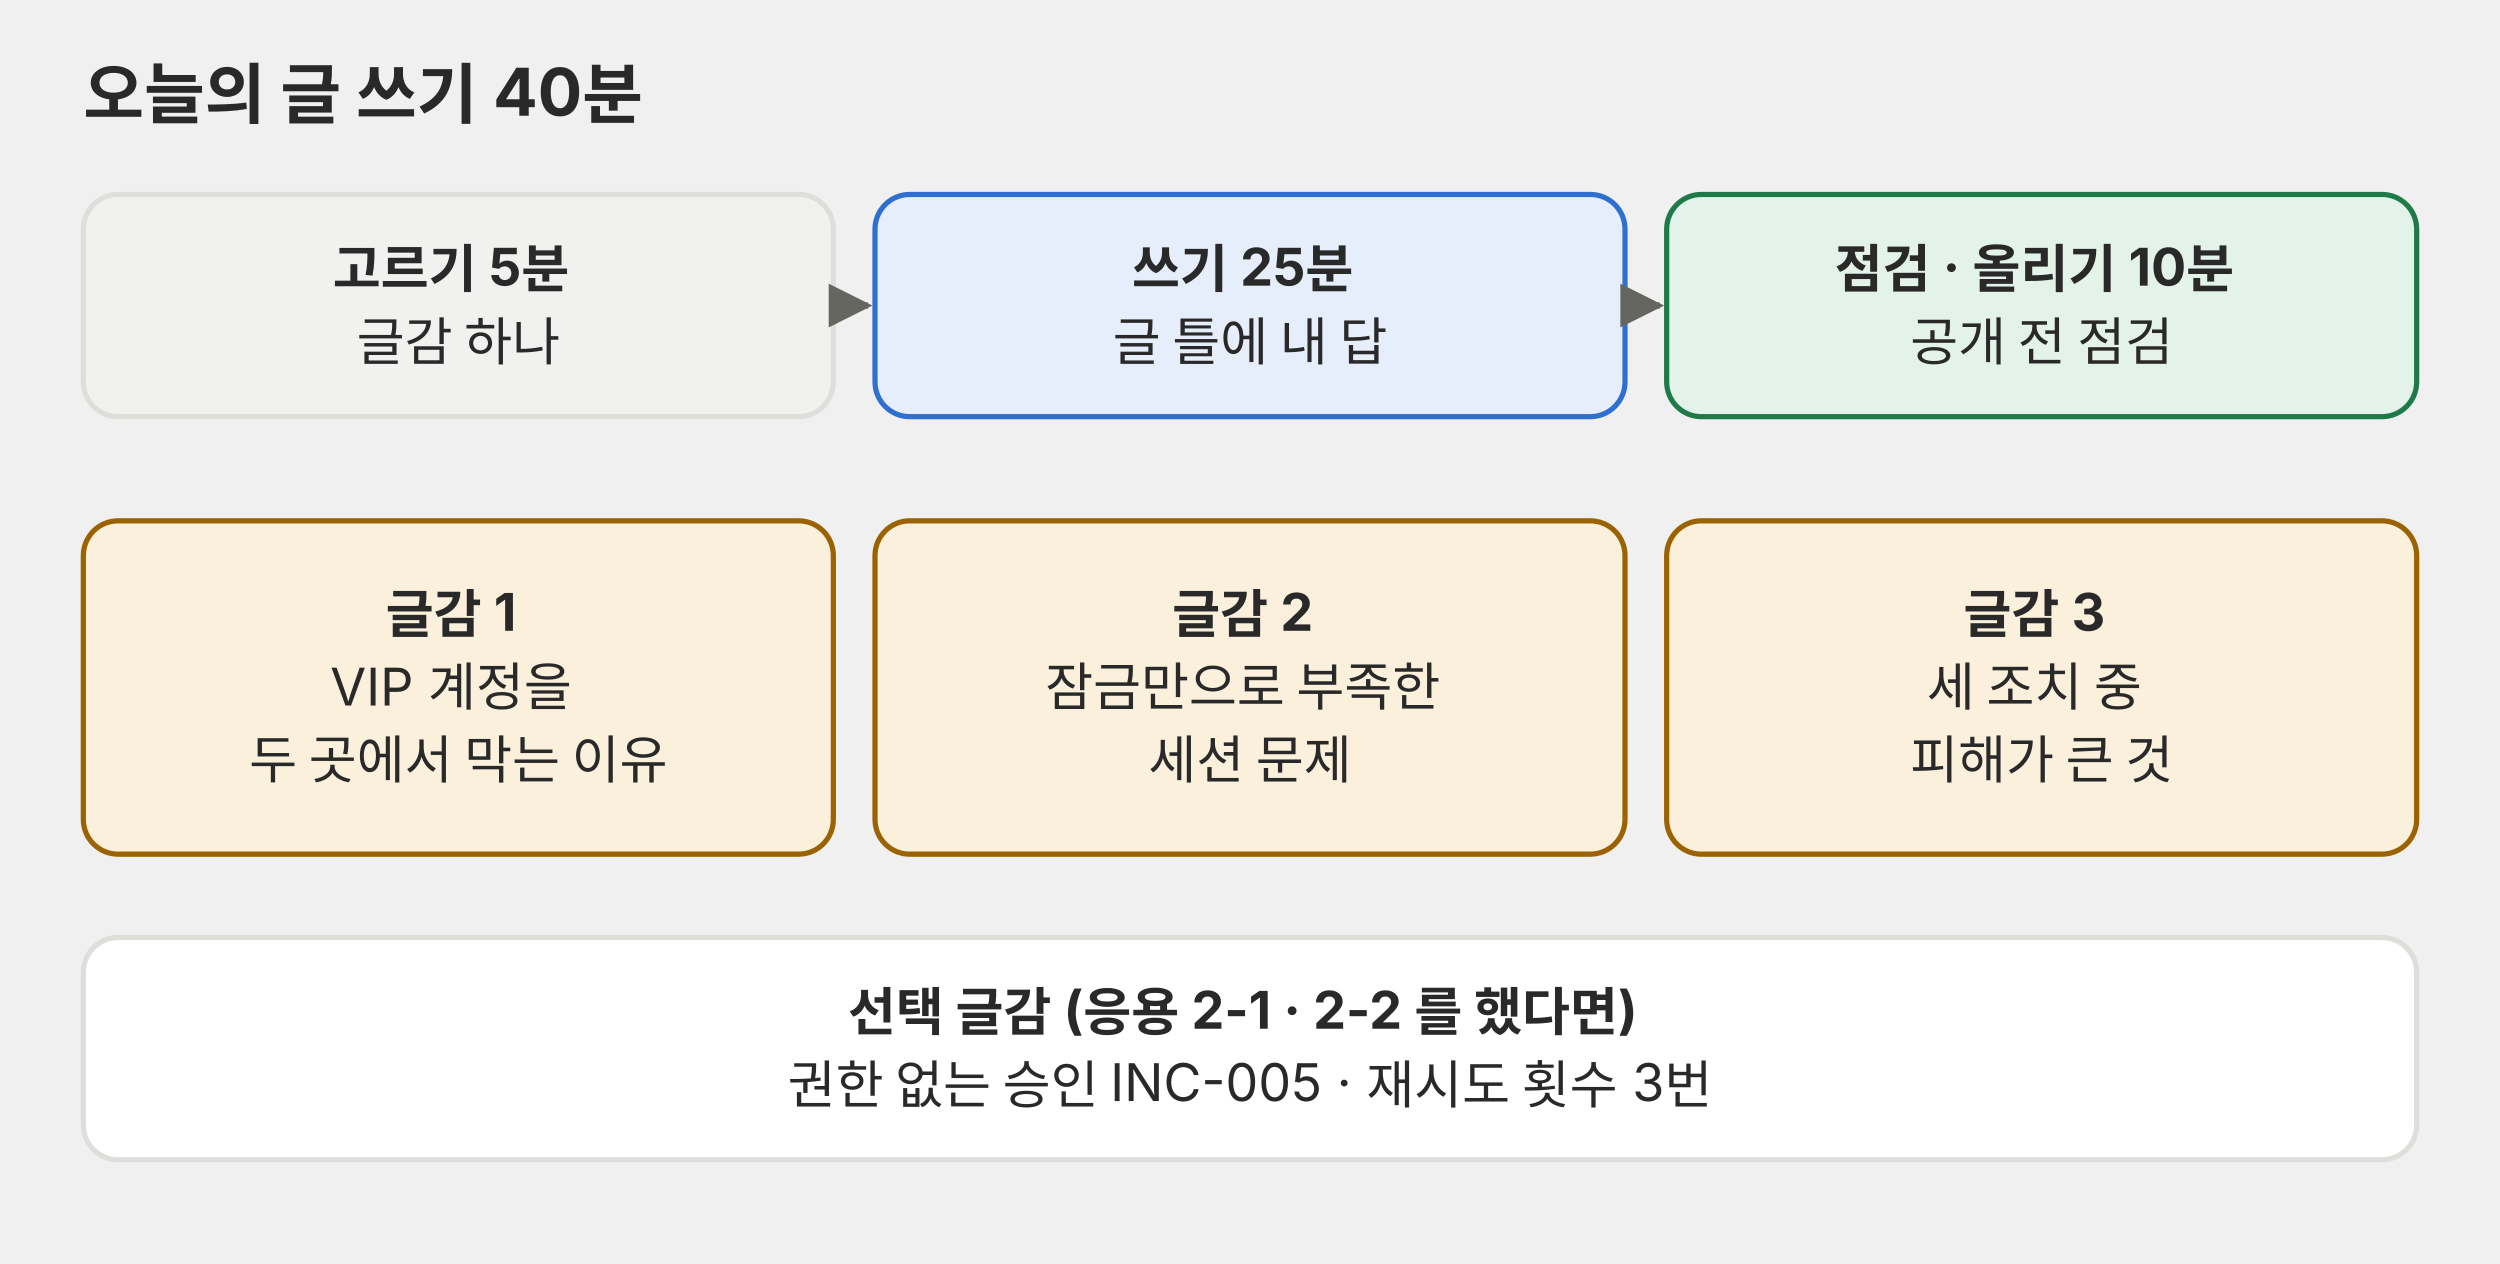
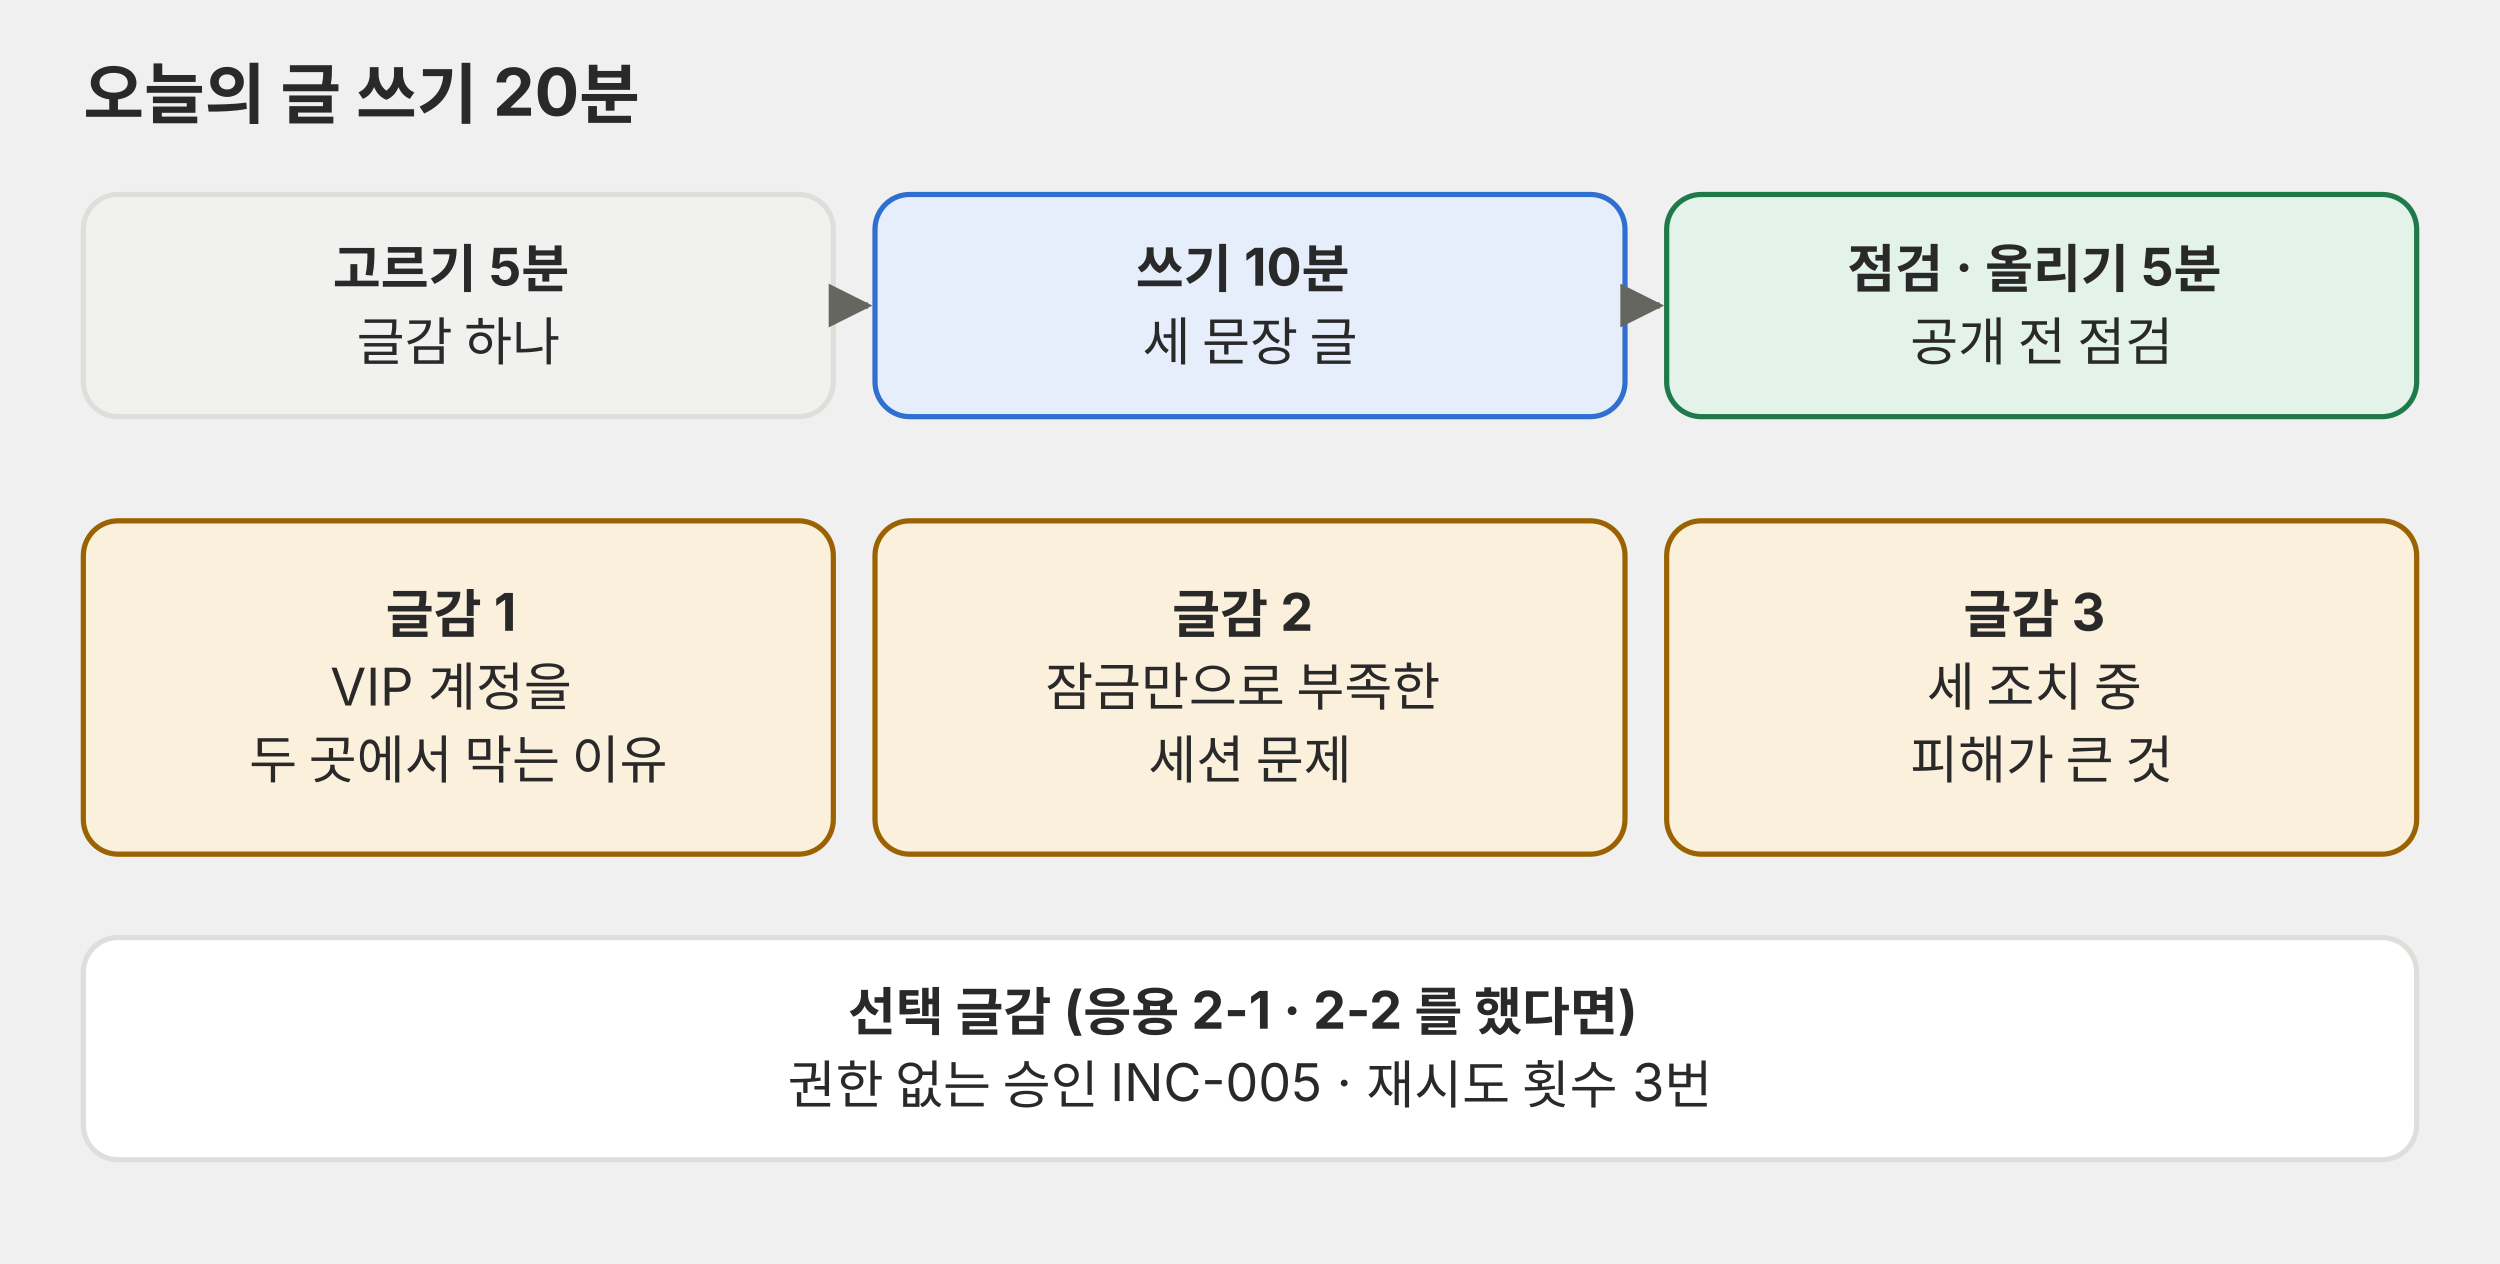
<svg xmlns="http://www.w3.org/2000/svg" viewBox="0 0 720 364" role="img">
  <defs>
    <marker id="a-p01" viewBox="0 0 10 10" refX="9" refY="5" markerWidth="7" markerHeight="7" orient="auto-start-reverse">
      <path d="M0,0 L10,5 L0,10 z" fill="#666660" />
    </marker>
  </defs>
  <g font-family="Pretendard, 'Noto Sans KR', -apple-system, 'Segoe UI', sans-serif">
-     <text x="24" y="34" font-size="19" fill="#292929" font-weight="700">오늘의 글 쓰기 40분</text>
+     <text x="24" y="34" font-size="19" fill="#292929" font-weight="700">오늘의 글 쓰기 20분</text>
    <rect x="24" y="56" width="216" height="64" rx="10" fill="#f1f1ef" stroke="#dededb" stroke-width="1.5" />
    <text x="132.0" y="82.8" font-size="15" text-anchor="middle" fill="#292929">
      <tspan x="132.0" dy="0" font-weight="700">고르기 5분</tspan>
      <tspan x="132.0" dy="21">글감 하나</tspan>
    </text>
    <rect x="252" y="56" width="216" height="64" rx="10" fill="#e6eefb" stroke="#2f6fd0" stroke-width="1.5" />
    <text x="360.0" y="82.8" font-size="15" text-anchor="middle" fill="#292929">
-       <tspan x="360.0" dy="0" font-weight="700">쓰기 25분</tspan>
-       <tspan x="360.0" dy="21">글 틀에 내 답</tspan>
+       <tspan x="360.0" dy="0" font-weight="700">쓰기 10분</tspan>
+       <tspan x="360.0" dy="21">세 문장 글</tspan>
    </text>
    <rect x="480" y="56" width="216" height="64" rx="10" fill="#e4f3ea" stroke="#1f7a4a" stroke-width="1.5" />
    <text x="588.0" y="82.8" font-size="15" text-anchor="middle" fill="#292929">
-       <tspan x="588.0" dy="0" font-weight="700">점검 · 올리기 10분</tspan>
+       <tspan x="588.0" dy="0" font-weight="700">점검 · 올리기 5분</tspan>
      <tspan x="588.0" dy="21">공개 전 점검</tspan>
    </text>
    <line x1="240" y1="88" x2="250" y2="88" stroke="#666660" stroke-width="1.8" marker-end="url(#a-p01)" />
    <line x1="468" y1="88" x2="478" y2="88" stroke="#666660" stroke-width="1.8" marker-end="url(#a-p01)" />
    <rect x="24" y="150" width="216" height="96" rx="10" fill="#fbf0dc" stroke="#9a6200" stroke-width="1.5" />
    <text x="132.0" y="182.2" font-size="15" text-anchor="middle" fill="#292929">
      <tspan x="132.0" dy="0" font-weight="700">글감 1</tspan>
      <tspan x="132.0" dy="21">VIP 계정을</tspan>
      <tspan x="132.0" dy="21">두 곳에서 막는 이유</tspan>
    </text>
    <rect x="252" y="150" width="216" height="96" rx="10" fill="#fbf0dc" stroke="#9a6200" stroke-width="1.5" />
    <text x="360.0" y="182.2" font-size="15" text-anchor="middle" fill="#292929">
      <tspan x="360.0" dy="0" font-weight="700">글감 2</tspan>
      <tspan x="360.0" dy="21">잠금만으로 부족한</tspan>
      <tspan x="360.0" dy="21">세션 문제</tspan>
    </text>
    <rect x="480" y="150" width="216" height="96" rx="10" fill="#fbf0dc" stroke="#9a6200" stroke-width="1.5" />
    <text x="588.0" y="182.2" font-size="15" text-anchor="middle" fill="#292929">
      <tspan x="588.0" dy="0" font-weight="700">글감 3</tspan>
      <tspan x="588.0" dy="21">세 조치 중</tspan>
      <tspan x="588.0" dy="21">피해가 큰 것</tspan>
    </text>
    <rect x="24" y="270" width="672" height="64" rx="10" fill="#ffffff" stroke="#dededb" stroke-width="1.5" />
    <text x="360.0" y="296.8" font-size="15" text-anchor="middle" fill="#292929">
      <tspan x="360.0" dy="0" font-weight="700">선택 글감 (응용 2-1 · 2-2 를 했다면)</tspan>
      <tspan x="360.0" dy="21">권한 없는 승인 INC-005 · 재시도 횟수 3번</tspan>
    </text>
  </g>
</svg>
